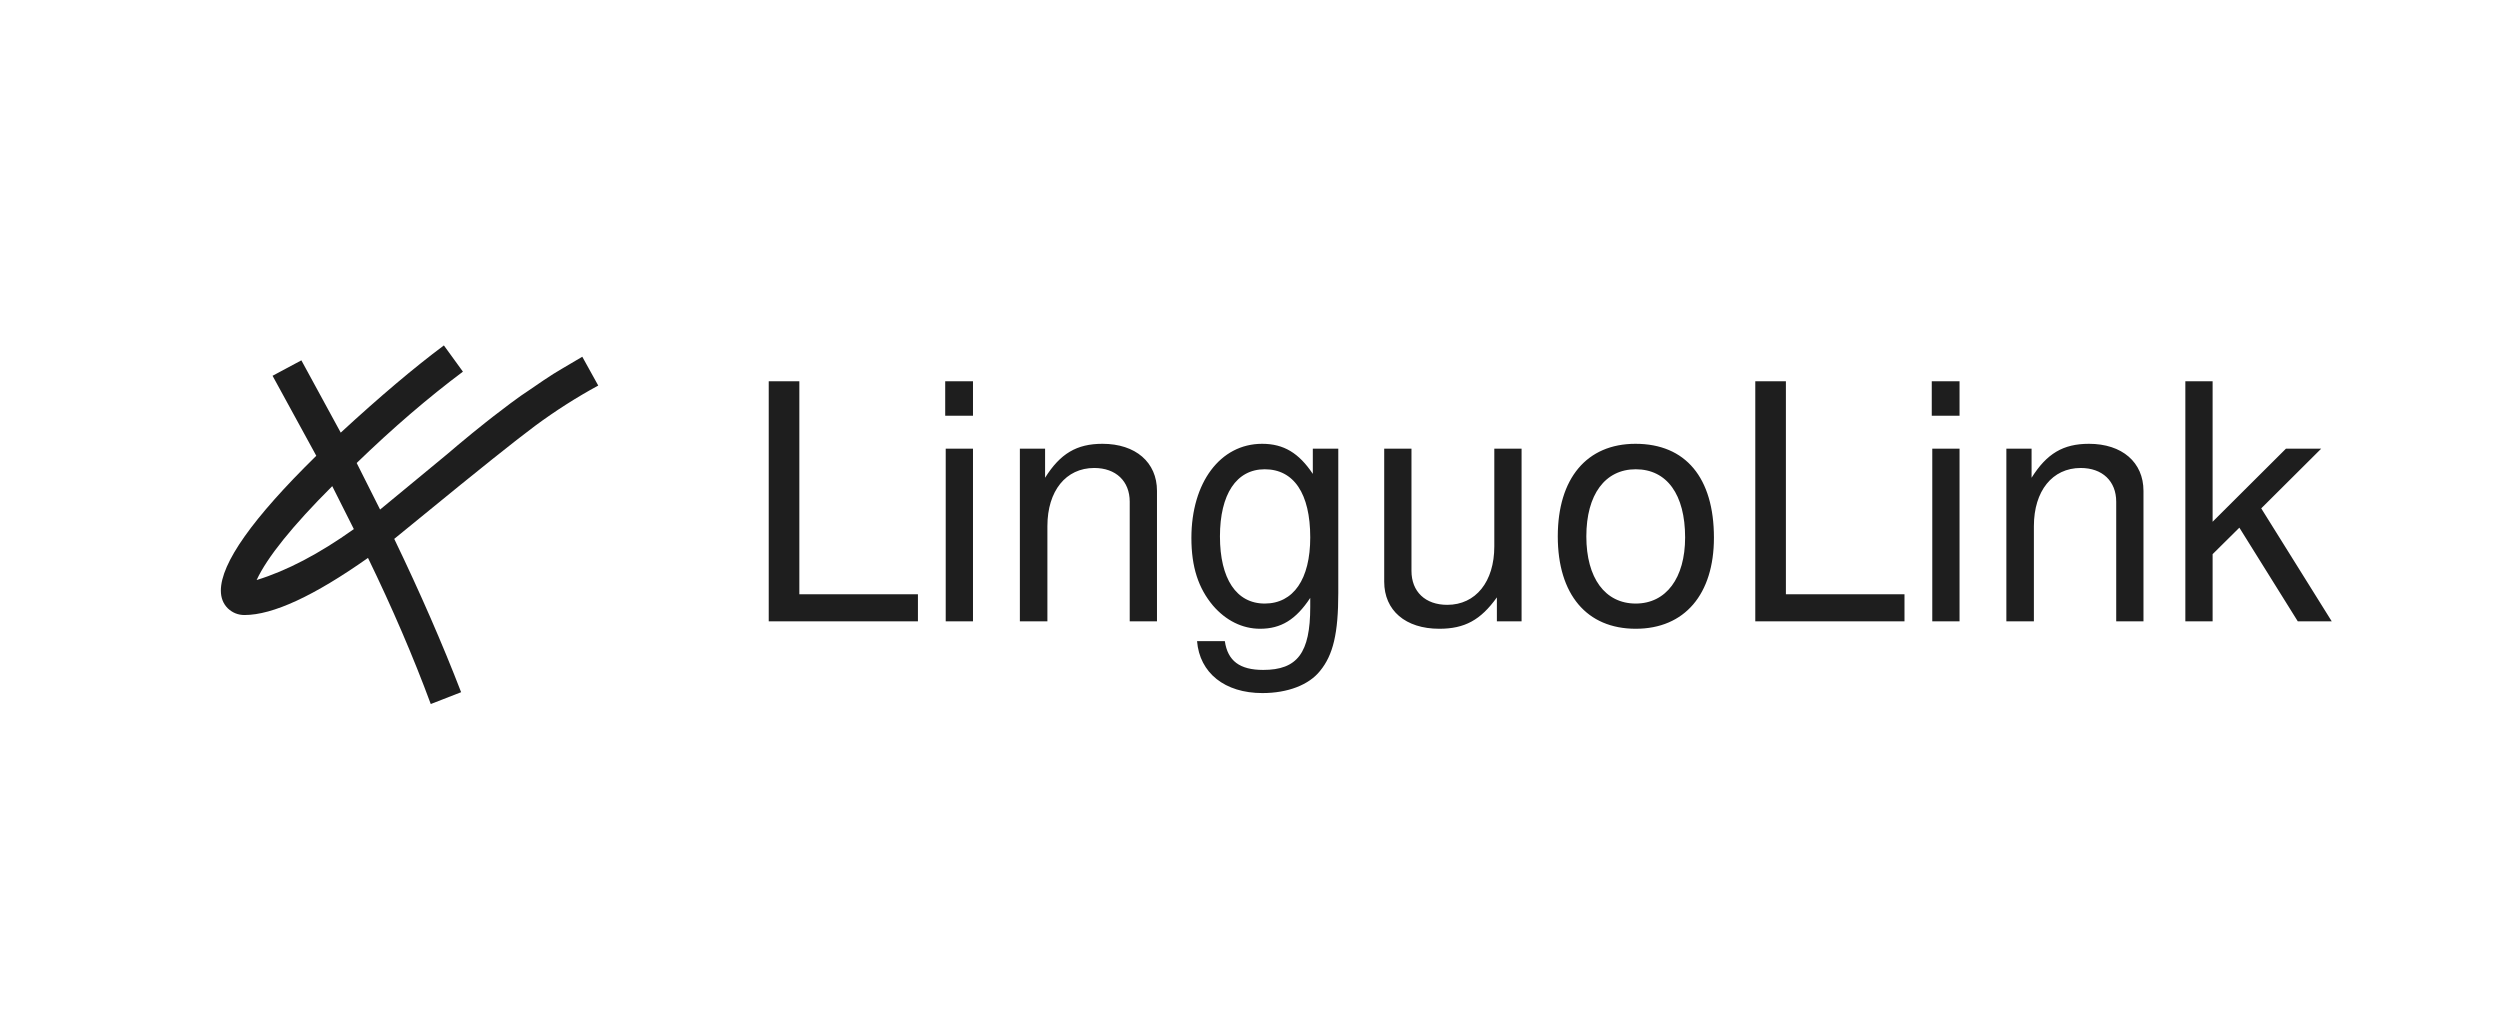
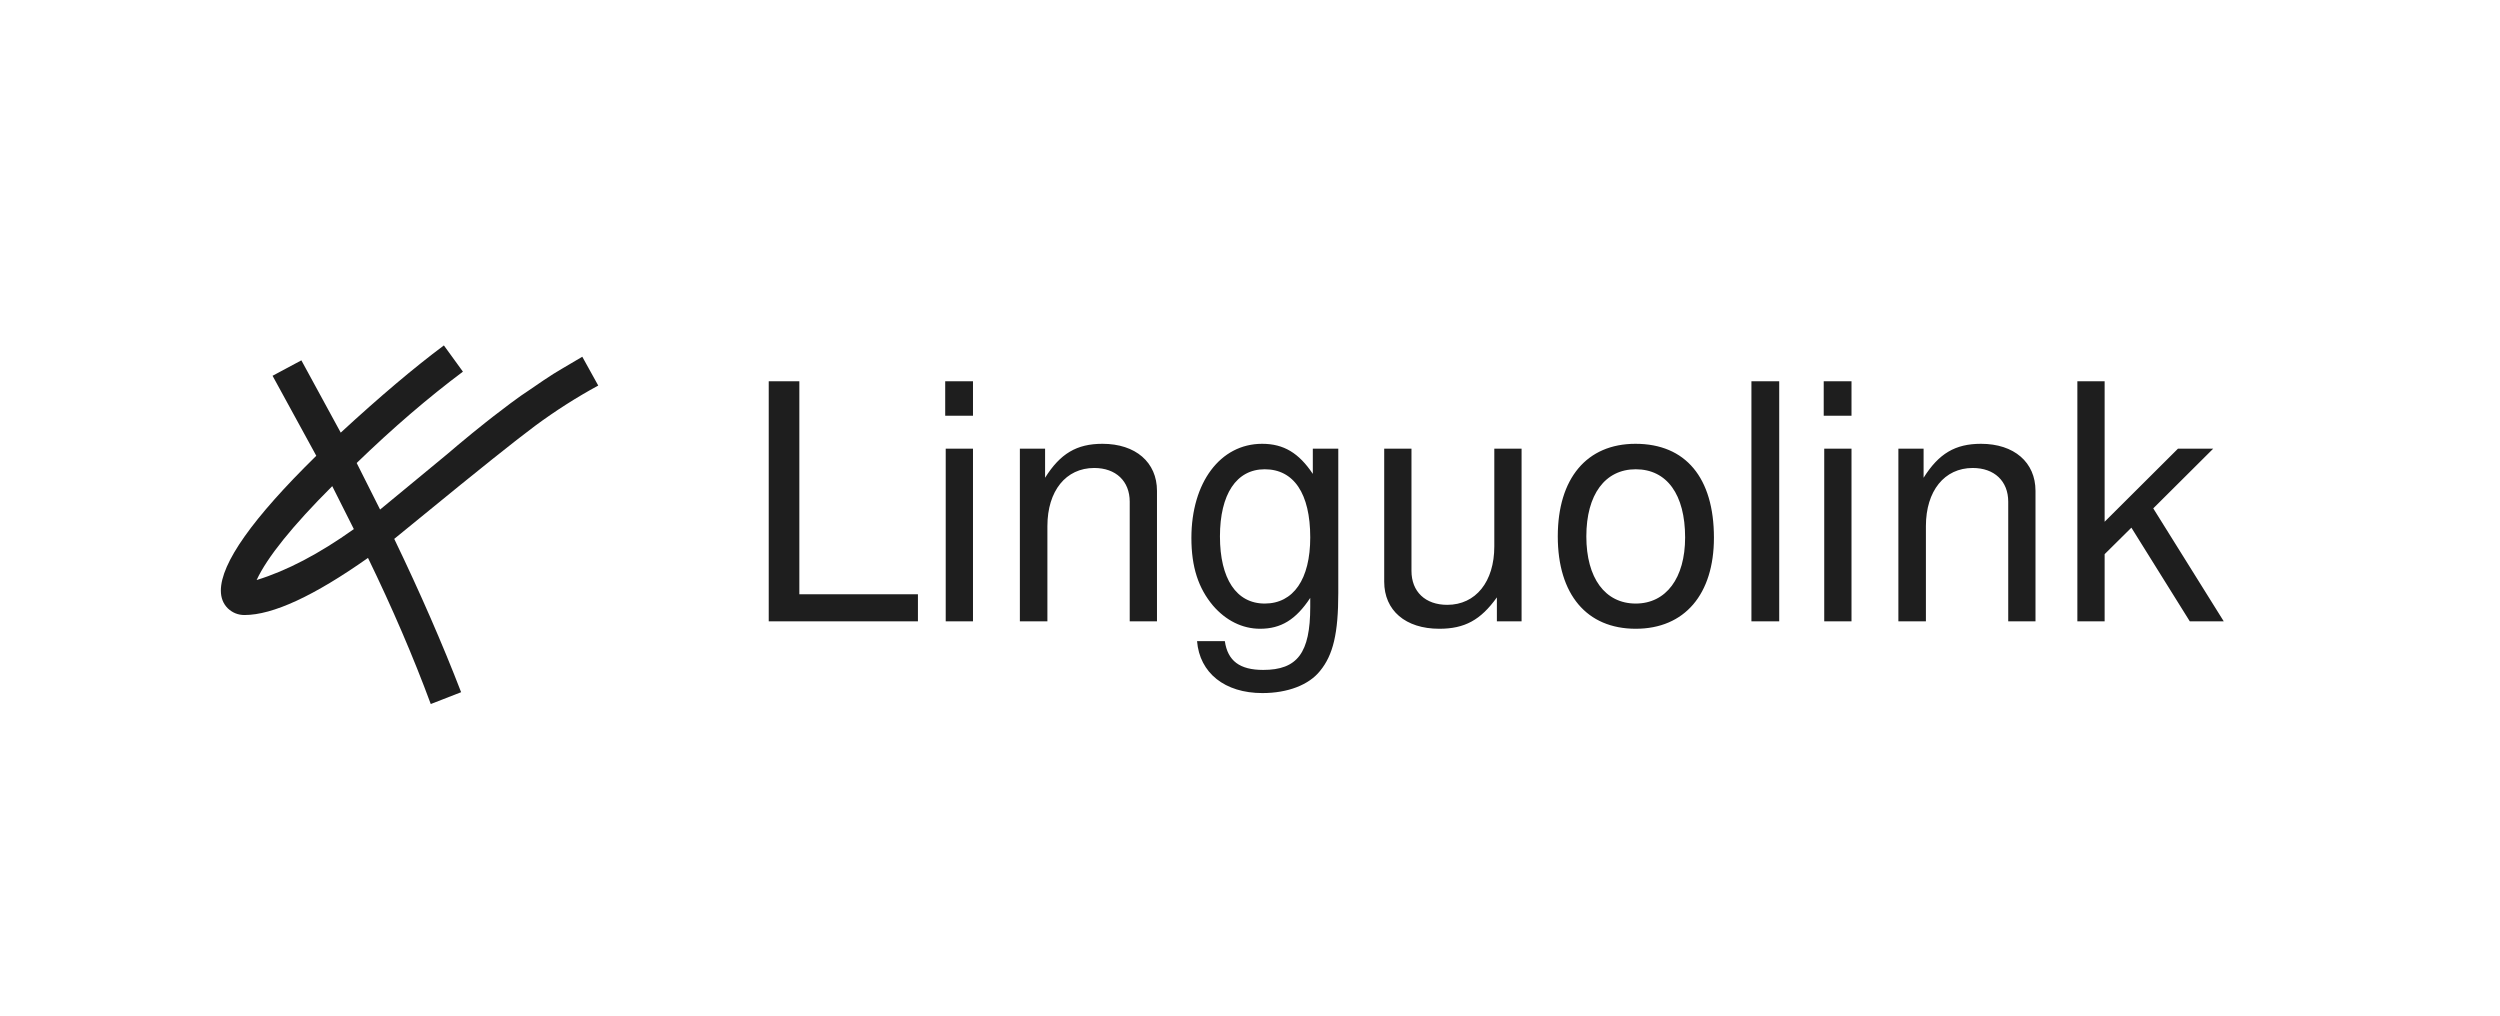
<svg xmlns="http://www.w3.org/2000/svg" version="1.1" viewBox="0 0 151.846 61.677" width="455.537" height="185.031">
  <defs>
    <style class="style-fonts">
      @font-face {
        font-family: "Virgil";
        src: url("https://excalidraw.com/Virgil.woff2");
      }
      @font-face {
        font-family: "Cascadia";
        src: url("https://excalidraw.com/Cascadia.woff2");
      }
      @font-face {
        font-family: "Assistant";
        src: url("https://excalidraw.com/Assistant-Regular.woff2");
      }
    </style>
  </defs>
  <g transform="translate(10 10) rotate(0 14.8584 20.83845)">
    <text x="14.858" y="33.342" font-family="Helvetica, Segoe UI Emoji" font-size="36.241px" fill="#1e1e1e" text-anchor="middle" style="white-space: pre;" direction="ltr" dominant-baseline="alphabetic">𐤀</text>
  </g>
  <g transform="translate(45.09766 19.33845) rotate(0 48.37402 11.5)">
-     <text x="0" y="18.4" font-family="Helvetica, Segoe UI Emoji" font-size="20px" fill="#1e1e1e" text-anchor="start" style="white-space: pre;" direction="ltr" dominant-baseline="alphabetic">LinguoLink</text>
+     <text x="0" y="18.4" font-family="Helvetica, Segoe UI Emoji" font-size="20px" fill="#1e1e1e" text-anchor="start" style="white-space: pre;" direction="ltr" dominant-baseline="alphabetic">Linguolink</text>
  </g>
</svg>
